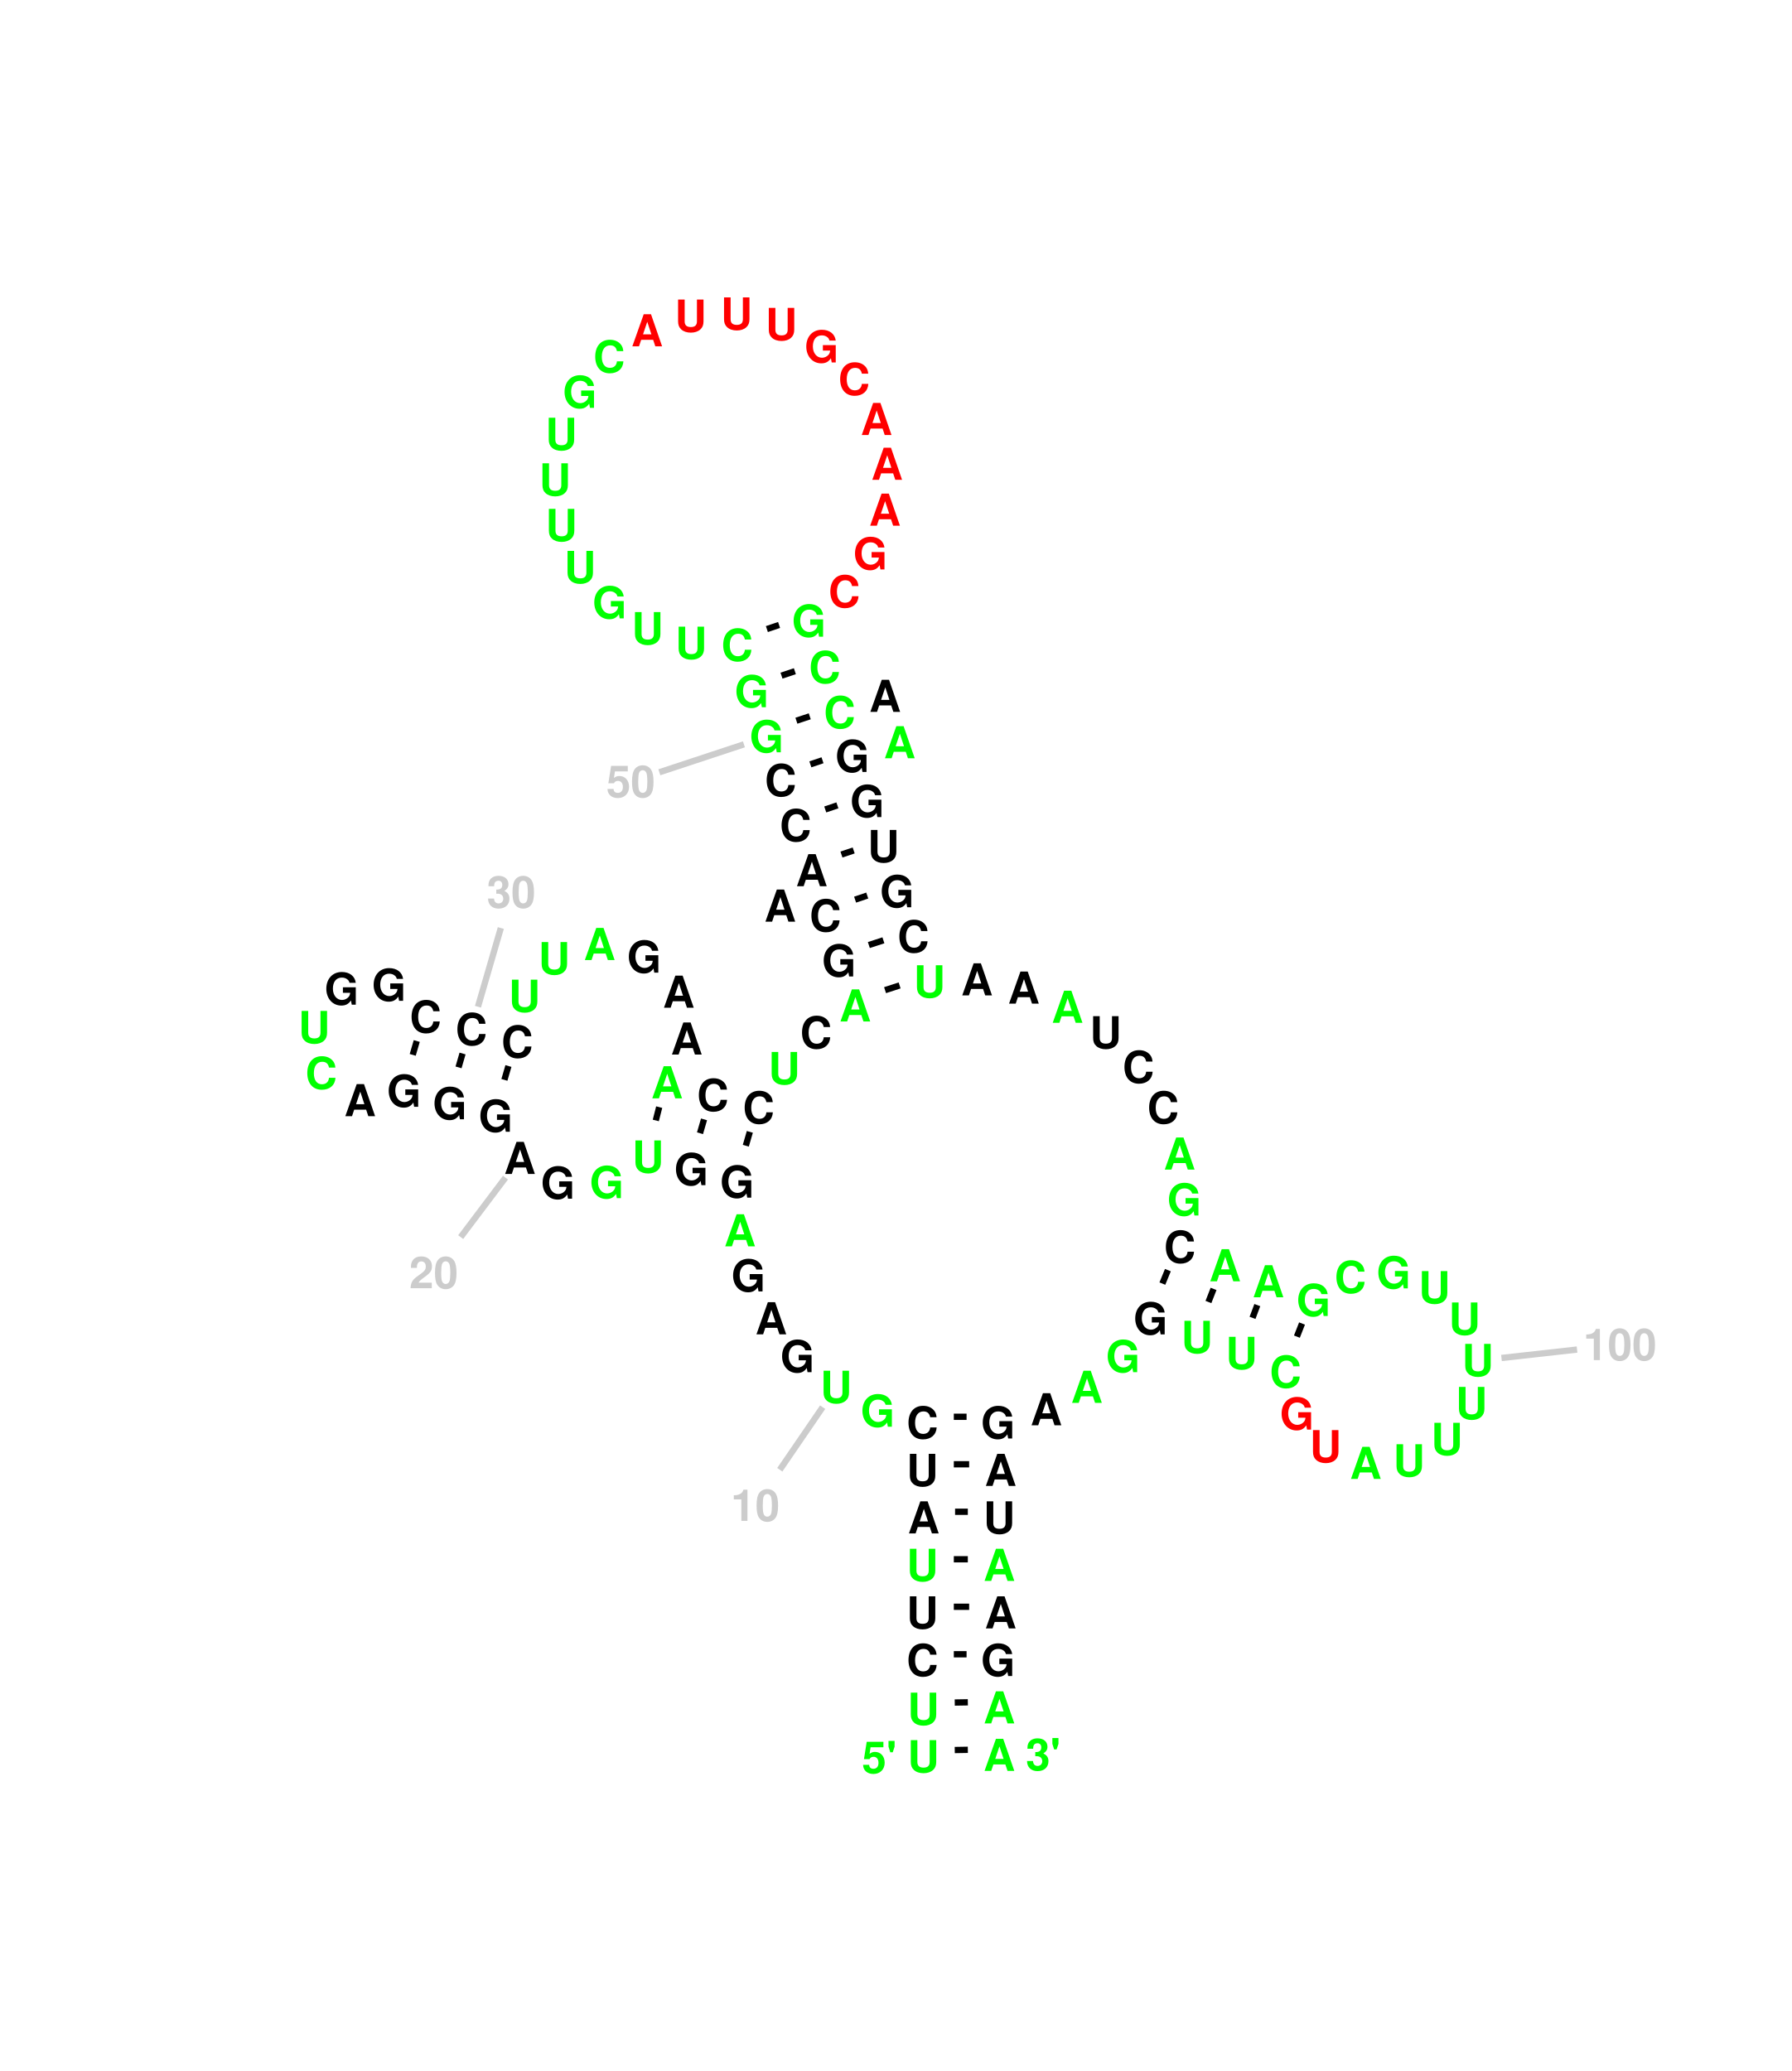
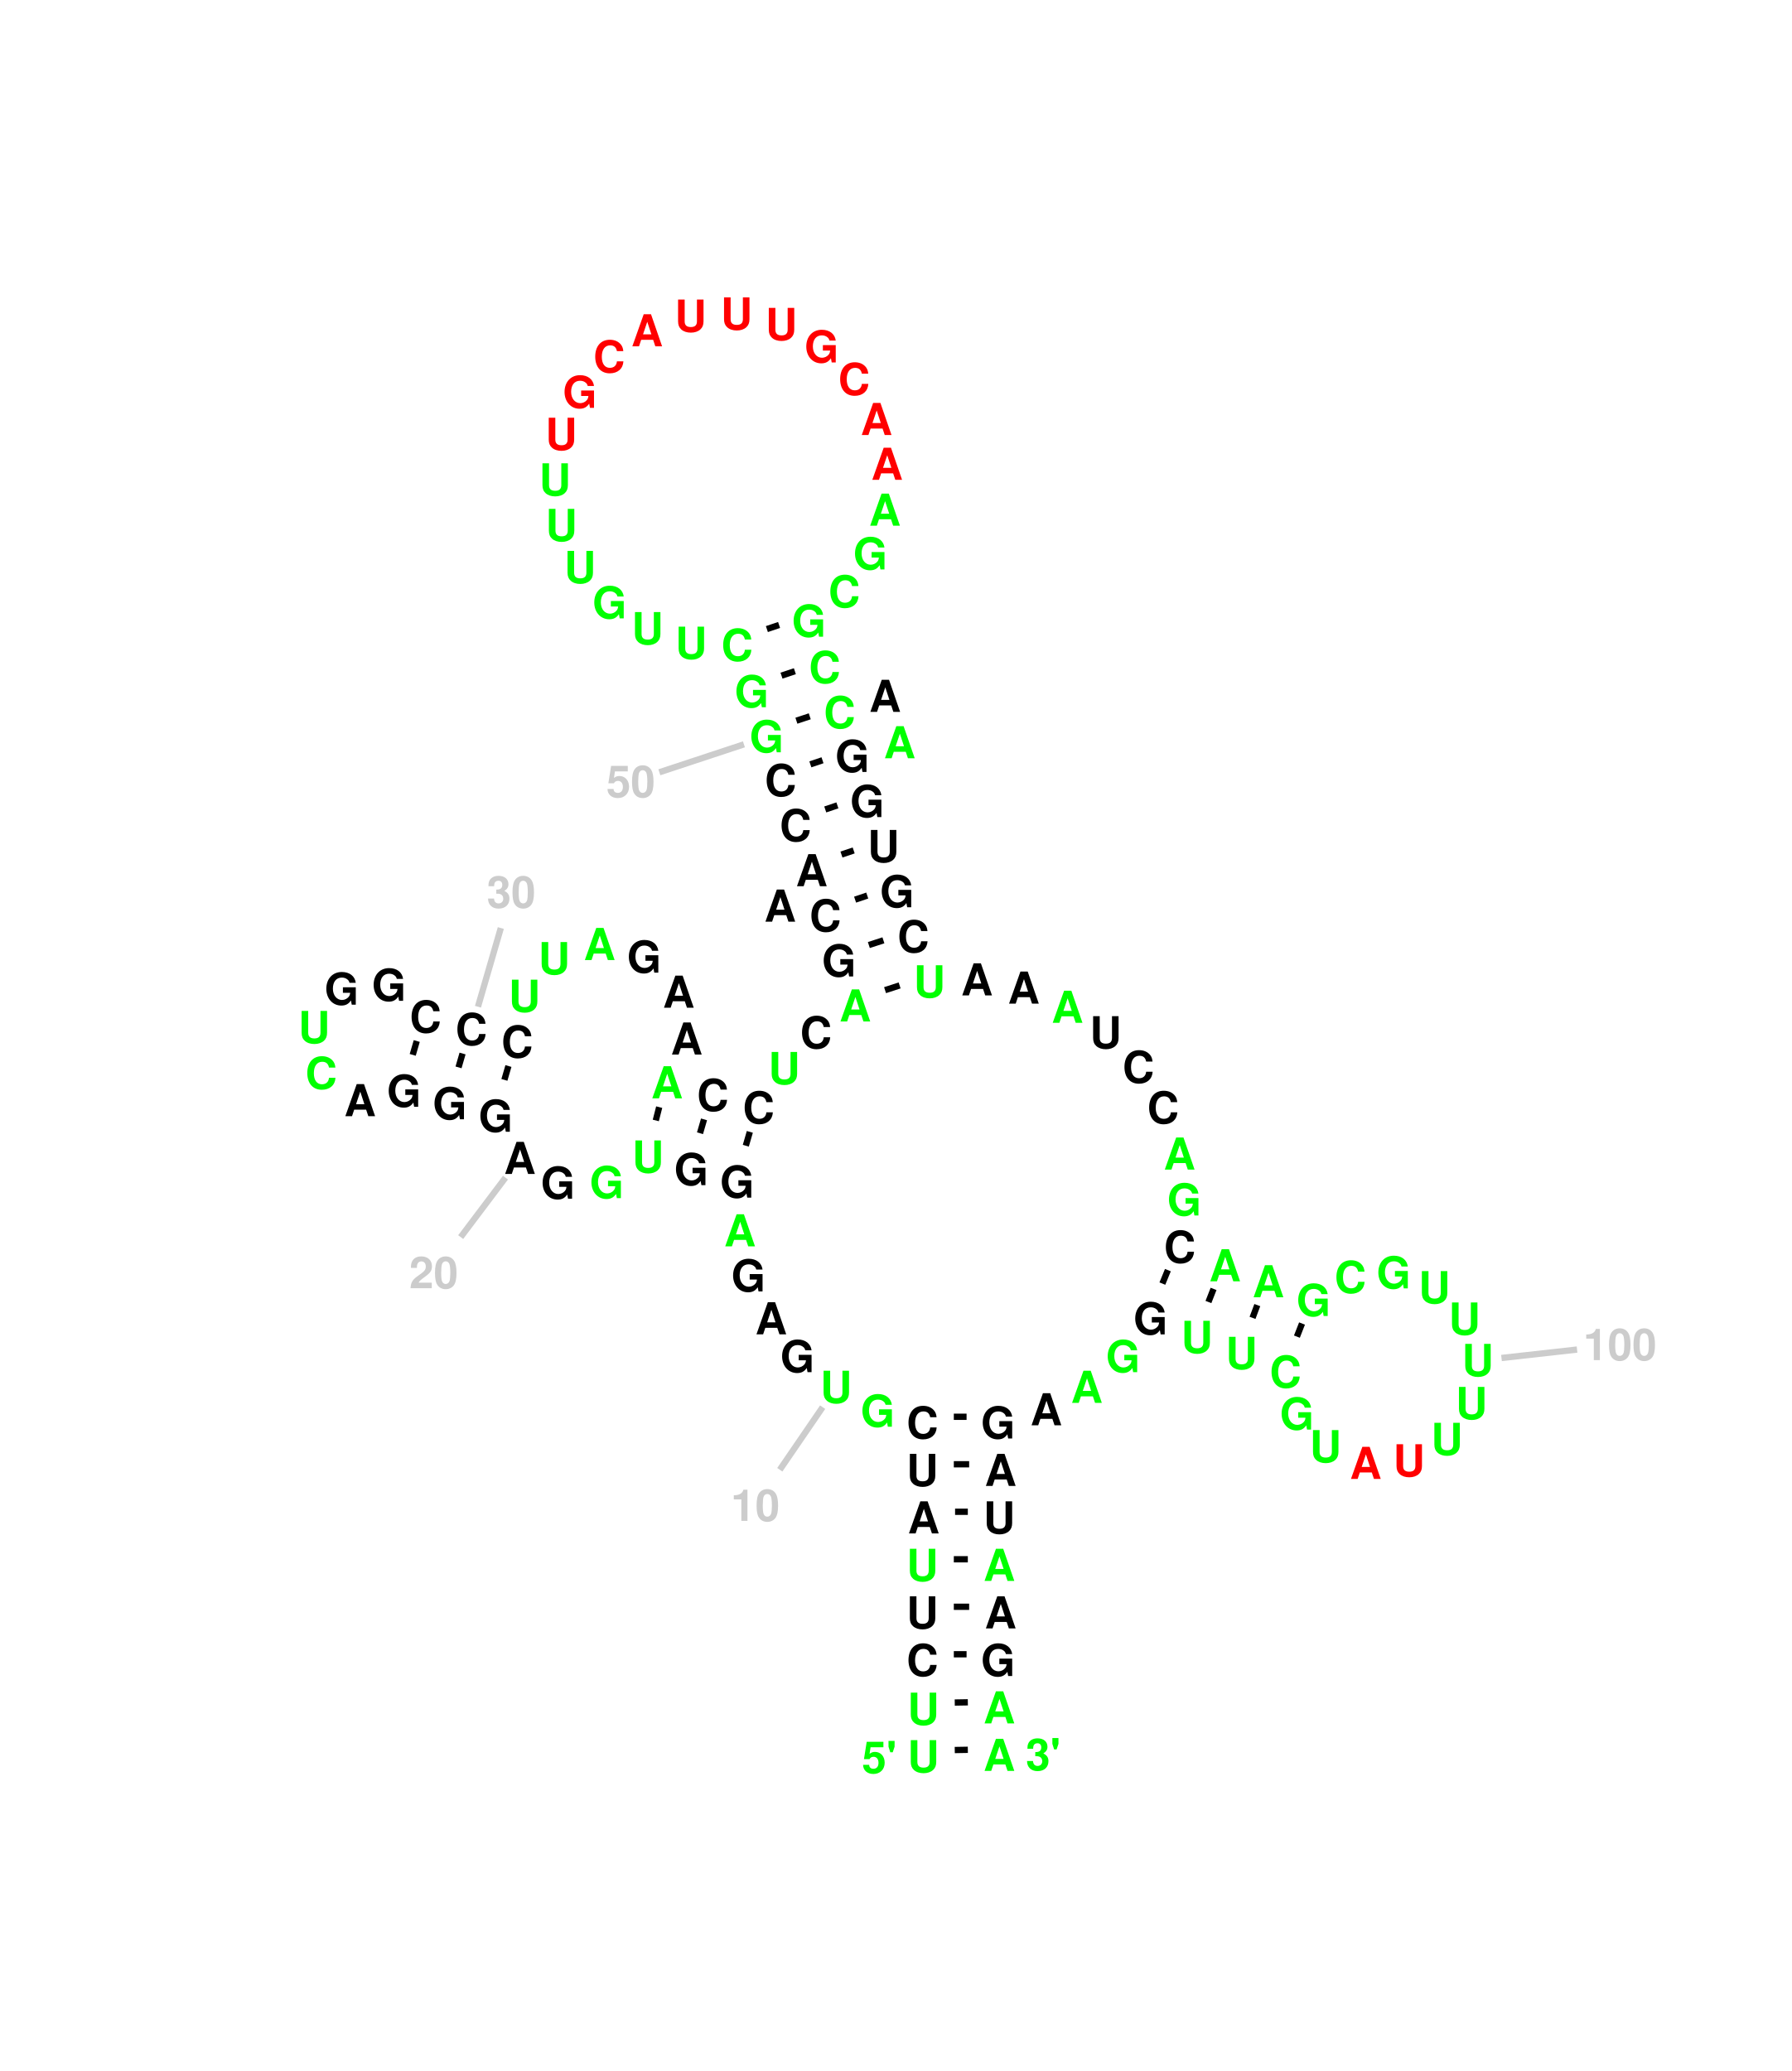
<svg xmlns="http://www.w3.org/2000/svg" width="285.191" height="329.631" style="font-size: 7px; font-weight: bold; font-family: Helvetica; ">
  <g>
    <style type="text/css">


text.red {fill: rgb(255, 0, 0); }
text.green {fill: rgb(0, 255, 0); }
text.blue {fill: rgb(0, 0, 255); }
text.black {fill: rgb(0, 0, 0); }
text.gray {fill: rgb(204, 204, 204); }
text.brown {fill: rgb(211.65, 104.55, 30.6); }
text {fill: rgb(0, 0, 0); text-anchor: middle; dominant-baseline: middle; }
circle.red {stroke: rgb(255, 0, 0); fill: none; }
circle.green {stroke: rgb(0, 255, 0); fill: none; }
circle.blue {stroke: rgb(0, 0, 255); fill: none; }
circle.black {stroke: rgb(0, 0, 0); fill: none; }
circle.gray {stroke: rgb(204, 204, 204); fill: none; }
circle.brown {stroke: rgb(211.65, 104.55, 30.6); fill: none; }
circle {stroke: rgb(0, 0, 0); }
line.red {stroke: rgb(255, 0, 0); }
line.green {stroke: rgb(0, 255, 0); }
line.blue {stroke: rgb(0, 0, 255); }
line.black {stroke: rgb(0, 0, 0); }
line.gray {stroke: rgb(204, 204, 204); }
line.brown {stroke: rgb(211.65, 104.55, 30.6); }
line {stroke: rgb(0, 0, 0); }
text.numbering-label {fill: rgb(204, 204, 204);}
line.numbering-line {stroke: rgb(204, 204, 204);}
- 
+ .template {visibility:hidden}

</style>
  </g>
  <g>
    <text x="139.951" y="279.753" class="green">5'</text>
  </g>
  <g>
    <text x="146.95" y="279.631" class="green">U</text>
  </g>
  <g>
    <line x1="151.949" y1="278.544" x2="154.031" y2="278.508" class="black" />
  </g>
  <g>
    <text x="146.95" y="272.071" class="green">U</text>
  </g>
  <g>
    <line x1="151.949" y1="270.984" x2="154.031" y2="270.948" class="black" />
  </g>
  <g>
    <text x="146.8" y="264.301" class="black">C</text>
  </g>
  <g>
    <line x1="151.8" y1="263.301" x2="153.83" y2="263.301" class="black" />
  </g>
  <g>
    <text x="146.8" y="256.741" class="black">U</text>
  </g>
  <g>
    <line x1="151.8" y1="255.741" x2="154.24" y2="255.741" class="black" />
  </g>
  <g>
    <text x="146.8" y="249.181" class="green">U</text>
  </g>
  <g>
    <line x1="151.8" y1="248.181" x2="154.03" y2="248.181" class="black" />
  </g>
  <g>
    <text x="147" y="241.621" class="black">A</text>
  </g>
  <g>
    <line x1="152" y1="240.621" x2="154.03" y2="240.621" class="black" />
  </g>
  <g>
    <text x="146.8" y="234.061" class="black">U</text>
  </g>
  <g>
    <line x1="151.8" y1="233.061" x2="154.24" y2="233.061" class="black" />
  </g>
  <g>
    <text x="146.8" y="226.501" class="black">C</text>
  </g>
  <g>
    <line x1="151.8" y1="225.501" x2="153.83" y2="225.501" class="black" />
  </g>
  <g>
    <text x="139.68" y="224.621" class="green">G</text>
  </g>
  <g>
-     <text x="120.208" y="239.627" class="numbering-label">10</text>
-   </g>
-   <g>
-     <line x1="130.926" y1="223.972" x2="124.105" y2="233.935" class="numbering-line" />
+     <text x="120.208" y="239.627" class="numbering-label sequential">10</text>
+   </g>
+   <g>
+     <line x1="130.926" y1="223.972" x2="124.105" y2="233.935" class="numbering-line sequential" />
  </g>
  <g>
    <text x="133.07" y="220.841" class="green">U</text>
  </g>
  <g>
    <text x="126.9" y="215.941" class="black">G</text>
  </g>
  <g>
    <text x="122.73" y="209.931" class="black">A</text>
  </g>
  <g>
    <text x="119.1" y="203.091" class="black">G</text>
  </g>
  <g>
    <text x="117.76" y="195.931" class="green">A</text>
  </g>
  <g>
    <text x="117.3" y="188.161" class="black">G</text>
  </g>
  <g>
    <line x1="118.695" y1="182.36" x2="119.335" y2="180.153" class="black" />
  </g>
  <g>
    <text x="110.01" y="186.171" class="black">G</text>
  </g>
  <g>
    <line x1="111.405" y1="180.37" x2="112.045" y2="178.163" class="black" />
  </g>
  <g>
    <text x="103.13" y="184.181" class="green">U</text>
  </g>
  <g>
    <line x1="104.369" y1="178.337" x2="104.911" y2="176.216" class="black" />
  </g>
  <g>
    <text x="96.55" y="188.241" class="green">G</text>
  </g>
  <g>
    <text x="88.78" y="188.331" class="black">G</text>
  </g>
  <g>
-     <text x="69.03" y="202.595" class="numbering-label">20</text>
-   </g>
-   <g>
-     <line x1="80.447" y1="187.442" x2="73.318" y2="196.903" class="numbering-line" />
+     <text x="69.03" y="202.595" class="numbering-label sequential">20</text>
+   </g>
+   <g>
+     <line x1="80.447" y1="187.442" x2="73.318" y2="196.903" class="numbering-line sequential" />
  </g>
  <g>
    <text x="82.73" y="184.411" class="black">A</text>
  </g>
  <g>
    <text x="78.88" y="177.681" class="black">G</text>
  </g>
  <g>
    <line x1="80.275" y1="171.88" x2="80.915" y2="169.673" class="black" />
  </g>
  <g>
    <text x="71.58" y="175.691" class="black">G</text>
  </g>
  <g>
    <line x1="72.975" y1="169.89" x2="73.615" y2="167.683" class="black" />
  </g>
  <g>
    <text x="64.29" y="173.701" class="black">G</text>
  </g>
  <g>
    <line x1="65.684" y1="167.9" x2="66.326" y2="165.693" class="black" />
  </g>
  <g>
    <text x="57.3" y="175.211" class="black">A</text>
  </g>
  <g>
    <text x="51.12" y="170.851" class="green">C</text>
  </g>
  <g>
    <text x="50" y="163.571" class="green">U</text>
  </g>
  <g>
    <text x="54.36" y="157.451" class="black">G</text>
  </g>
  <g>
    <text x="61.89" y="156.831" class="black">G</text>
  </g>
  <g>
    <text x="67.72" y="161.891" class="black">C</text>
  </g>
  <g>
-     <text x="81.36" y="142.018" class="numbering-label">30</text>
-   </g>
-   <g>
-     <line x1="76.068" y1="160.238" x2="79.707" y2="147.71" class="numbering-line" />
+     <text x="81.36" y="142.018" class="numbering-label sequential">30</text>
+   </g>
+   <g>
+     <line x1="76.068" y1="160.238" x2="79.707" y2="147.71" class="numbering-line sequential" />
  </g>
  <g>
    <text x="75.01" y="163.881" class="black">C</text>
  </g>
  <g>
    <text x="82.31" y="165.871" class="black">C</text>
  </g>
  <g>
    <text x="83.47" y="158.591" class="green">U</text>
  </g>
  <g>
    <text x="88.2" y="152.611" class="green">U</text>
  </g>
  <g>
    <text x="95.42" y="150.361" class="green">A</text>
  </g>
  <g>
    <text x="102.51" y="152.351" class="black">G</text>
  </g>
  <g>
    <text x="108.01" y="157.951" class="black">A</text>
  </g>
  <g>
    <text x="109.28" y="165.401" class="black">A</text>
  </g>
  <g>
    <text x="106.15" y="172.371" class="green">A</text>
  </g>
  <g>
    <text x="113.44" y="174.361" class="black">C</text>
  </g>
  <g>
    <text x="120.73" y="176.351" class="black">C</text>
  </g>
  <g>
    <text x="124.81" y="170.101" class="green">U</text>
  </g>
  <g>
    <text x="129.86" y="164.401" class="black">C</text>
  </g>
  <g>
    <text x="136.1" y="160.141" class="green">A</text>
  </g>
  <g>
    <line x1="140.856" y1="157.598" x2="143.174" y2="156.845" class="black" />
  </g>
  <g>
    <text x="133.52" y="152.961" class="black">G</text>
  </g>
  <g>
    <line x1="138.276" y1="150.418" x2="140.594" y2="149.665" class="black" />
  </g>
  <g>
    <text x="131.35" y="145.791" class="black">C</text>
  </g>
  <g>
    <line x1="136.088" y1="143.193" x2="138.022" y2="142.54" class="black" />
  </g>
  <g>
    <text x="124.16" y="144.251" class="black">A</text>
  </g>
  <g>
    <text x="129.18" y="138.611" class="black">A</text>
  </g>
  <g>
    <line x1="133.918" y1="136.014" x2="135.862" y2="135.359" class="black" />
  </g>
  <g>
    <text x="126.6" y="131.431" class="black">C</text>
  </g>
  <g>
    <line x1="131.339" y1="128.837" x2="133.271" y2="128.186" class="black" />
  </g>
  <g>
    <text x="124.23" y="124.251" class="black">C</text>
  </g>
  <g>
    <line x1="128.969" y1="121.657" x2="130.901" y2="121.006" class="black" />
  </g>
  <g>
-     <text x="100.383" y="124.425" class="numbering-label">50</text>
-   </g>
-   <g>
-     <line x1="118.397" y1="118.472" x2="104.936" y2="122.92" class="numbering-line" />
+     <text x="100.383" y="124.425" class="numbering-label sequential">50</text>
+   </g>
+   <g>
+     <line x1="118.397" y1="118.472" x2="104.936" y2="122.92" class="numbering-line sequential" />
  </g>
  <g>
    <text x="122" y="117.281" class="green">G</text>
  </g>
  <g>
    <line x1="126.747" y1="114.713" x2="128.873" y2="114.01" class="black" />
  </g>
  <g>
    <text x="119.63" y="110.111" class="green">G</text>
  </g>
  <g>
    <line x1="124.376" y1="107.539" x2="126.504" y2="106.834" class="black" />
  </g>
  <g>
    <text x="117.31" y="102.721" class="green">C</text>
  </g>
  <g>
    <line x1="122.049" y1="100.128" x2="123.991" y2="99.475" class="black" />
  </g>
  <g>
    <text x="109.998" y="102.401" class="green">U</text>
  </g>
  <g>
    <text x="103.053" y="100.09" class="green">U</text>
  </g>
  <g>
    <text x="97.006" y="95.966" class="green">G</text>
  </g>
  <g>
    <text x="92.319" y="90.344" class="green">U</text>
  </g>
  <g>
    <text x="89.351" y="83.654" class="green">U</text>
  </g>
  <g>
    <text x="88.327" y="76.407" class="green">U</text>
  </g>
  <g>
-     <text x="89.328" y="69.156" class="green">U</text>
-   </g>
-   <g>
-     <text x="92.275" y="62.457" class="green">G</text>
-   </g>
-   <g>
-     <text x="96.943" y="56.82" class="green">C</text>
+     <text x="89.328" y="69.156" class="red">U</text>
+   </g>
+   <g>
+     <text x="92.275" y="62.457" class="red">G</text>
+   </g>
+   <g>
+     <text x="96.943" y="56.82" class="red">C</text>
  </g>
  <g>
    <text x="102.977" y="52.677" class="red">A</text>
  </g>
  <g>
    <text x="109.915" y="50.344" class="red">U</text>
  </g>
  <g>
    <text x="117.226" y="50" class="red">U</text>
  </g>
  <g>
    <text x="124.352" y="51.671" class="red">U</text>
  </g>
  <g>
    <text x="130.748" y="55.229" class="red">G</text>
  </g>
  <g>
    <text x="135.926" y="60.402" class="red">C</text>
  </g>
  <g>
    <text x="139.489" y="66.795" class="red">A</text>
  </g>
  <g>
    <text x="141.166" y="73.92" class="red">A</text>
  </g>
  <g>
-     <text x="140.828" y="81.231" class="red">A</text>
-   </g>
-   <g>
-     <text x="138.501" y="88.171" class="red">G</text>
-   </g>
-   <g>
-     <text x="134.363" y="94.208" class="red">C</text>
+     <text x="140.828" y="81.231" class="green">A</text>
+   </g>
+   <g>
+     <text x="138.501" y="88.171" class="green">G</text>
+   </g>
+   <g>
+     <text x="134.363" y="94.208" class="green">C</text>
  </g>
  <g>
    <text x="128.73" y="98.881" class="green">G</text>
  </g>
  <g>
    <text x="131.25" y="106.261" class="green">C</text>
  </g>
  <g>
    <text x="133.62" y="113.441" class="green">C</text>
  </g>
  <g>
    <text x="140.86" y="110.861" class="black">A</text>
  </g>
  <g>
    <text x="143.18" y="118.241" class="green">A</text>
  </g>
  <g>
    <text x="135.64" y="120.411" class="black">G</text>
  </g>
  <g>
    <text x="138.01" y="127.591" class="black">G</text>
  </g>
  <g>
    <text x="140.6" y="134.761" class="black">U</text>
  </g>
  <g>
    <text x="142.76" y="141.941" class="black">G</text>
  </g>
  <g>
    <text x="145.35" y="149.121" class="black">C</text>
  </g>
  <g>
    <text x="147.93" y="156.301" class="green">U</text>
  </g>
  <g>
    <text x="155.48" y="155.991" class="black">A</text>
  </g>
  <g>
    <text x="162.93" y="157.301" class="black">A</text>
  </g>
  <g>
    <text x="169.88" y="160.351" class="green">A</text>
  </g>
  <g>
    <text x="175.97" y="164.401" class="black">U</text>
  </g>
  <g>
    <text x="181.17" y="169.891" class="black">C</text>
  </g>
  <g>
    <text x="185.1" y="176.351" class="black">C</text>
  </g>
  <g>
    <text x="187.72" y="183.711" class="green">A</text>
  </g>
  <g>
    <text x="188.47" y="191.001" class="green">G</text>
  </g>
  <g>
    <text x="187.76" y="198.531" class="black">C</text>
  </g>
  <g>
    <line x1="185.868" y1="202.16" x2="184.992" y2="204.303" class="black" />
  </g>
  <g>
    <text x="194.96" y="201.491" class="green">A</text>
  </g>
  <g>
    <line x1="193.138" y1="205.148" x2="192.322" y2="207.235" class="black" />
  </g>
  <g>
    <text x="201.85" y="204.041" class="green">A</text>
  </g>
  <g>
    <line x1="200.1" y1="207.725" x2="199.34" y2="209.758" class="black" />
  </g>
  <g>
    <text x="209.04" y="207.001" class="green">G</text>
  </g>
  <g>
    <line x1="207.218" y1="210.658" x2="206.402" y2="212.745" class="black" />
  </g>
  <g>
    <text x="214.905" y="203.327" class="green">C</text>
  </g>
  <g>
    <text x="221.788" y="202.604" class="green">G</text>
  </g>
  <g>
    <text x="228.288" y="204.981" class="green">U</text>
  </g>
  <g>
    <text x="233.081" y="209.973" class="green">U</text>
  </g>
  <g>
-     <text x="257.817" y="214.04" class="numbering-label">100</text>
-   </g>
-   <g>
-     <line x1="238.962" y1="216.144" x2="250.987" y2="214.802" class="numbering-line" />
+     <text x="257.817" y="214.04" class="numbering-label sequential">100</text>
+   </g>
+   <g>
+     <line x1="238.962" y1="216.144" x2="250.987" y2="214.802" class="numbering-line sequential" />
  </g>
  <g>
    <text x="235.191" y="216.565" class="green">U</text>
  </g>
  <g>
    <text x="234.189" y="223.413" class="green">U</text>
  </g>
  <g>
    <text x="230.278" y="229.123" class="green">U</text>
  </g>
  <g>
-     <text x="224.255" y="232.532" class="green">U</text>
-   </g>
-   <g>
-     <text x="217.347" y="232.947" class="green">A</text>
-   </g>
-   <g>
-     <text x="210.959" y="230.282" class="red">U</text>
-   </g>
-   <g>
-     <text x="206.394" y="225.08" class="red">G</text>
+     <text x="224.255" y="232.532" class="red">U</text>
+   </g>
+   <g>
+     <text x="217.347" y="232.947" class="red">A</text>
+   </g>
+   <g>
+     <text x="210.959" y="230.282" class="green">U</text>
+   </g>
+   <g>
+     <text x="206.394" y="225.08" class="green">G</text>
  </g>
  <g>
    <text x="204.58" y="218.401" class="green">C</text>
  </g>
  <g>
    <text x="197.59" y="215.441" class="green">U</text>
  </g>
  <g>
    <text x="190.5" y="212.891" class="green">U</text>
  </g>
  <g>
    <text x="183.1" y="209.931" class="black">G</text>
  </g>
  <g>
    <text x="178.72" y="215.941" class="green">G</text>
  </g>
  <g>
    <text x="172.96" y="220.841" class="green">A</text>
  </g>
  <g>
    <text x="166.51" y="224.411" class="black">A</text>
  </g>
  <g>
    <text x="158.83" y="226.501" class="black">G</text>
  </g>
  <g>
    <text x="159.24" y="234.061" class="black">A</text>
  </g>
  <g>
    <text x="159.03" y="241.621" class="black">U</text>
  </g>
  <g>
    <text x="159.03" y="249.181" class="green">A</text>
  </g>
  <g>
    <text x="159.24" y="256.741" class="black">A</text>
  </g>
  <g>
    <text x="158.83" y="264.301" class="black">G</text>
  </g>
  <g>
    <text x="159.03" y="271.861" class="green">A</text>
  </g>
  <g>
    <text x="159.03" y="279.421" class="green">A</text>
  </g>
  <g>
    <text x="166.029" y="279.3" class="green">3'</text>
  </g>
</svg>
